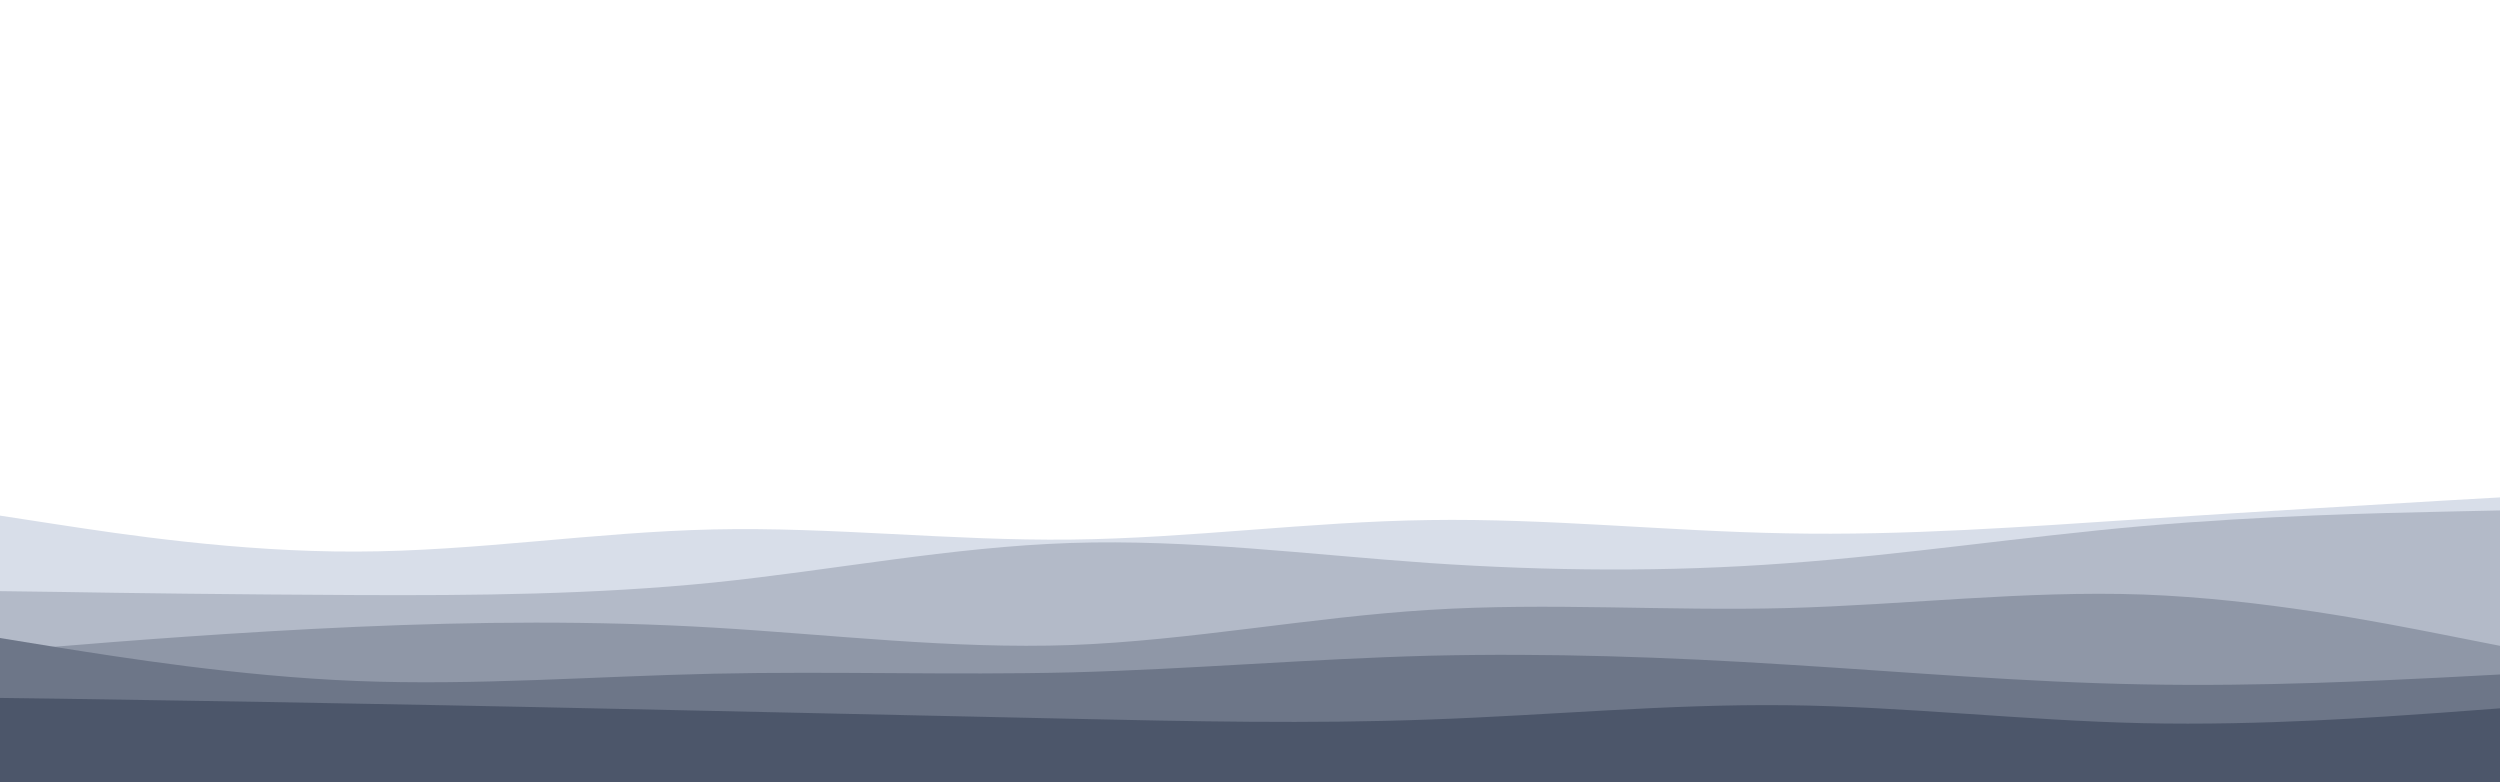
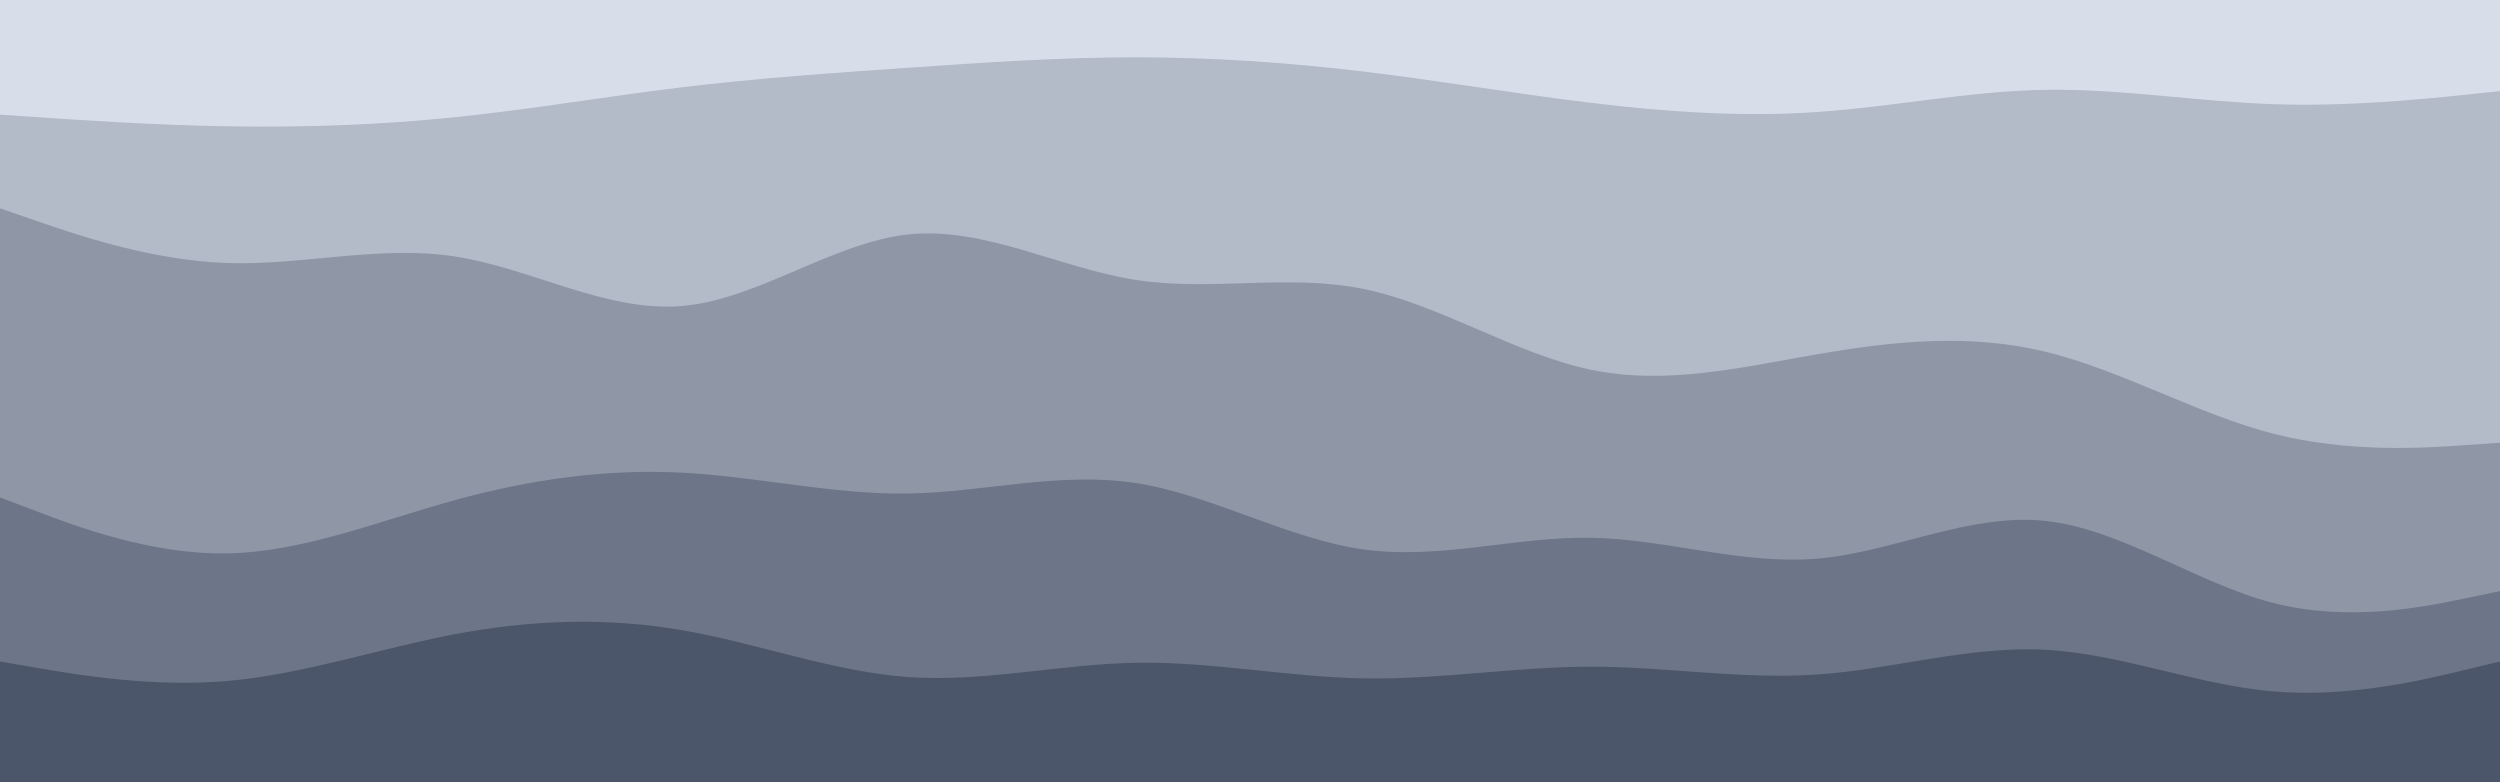
<svg xmlns="http://www.w3.org/2000/svg" id="visual" viewBox="0 0 960 300" width="960" height="300" version="1.1">
-   <path d="M0 198L22.8 201.5C45.7 205 91.3 212 137 211.8C182.7 211.7 228.3 204.3 274 203.3C319.7 202.3 365.3 207.7 411.2 207.2C457 206.7 503 200.3 548.8 199.7C594.7 199 640.3 204 686 204.8C731.7 205.7 777.3 202.3 823 199.3C868.7 196.3 914.3 193.7 937.2 192.3L960 191L960 301L937.2 301C914.3 301 868.7 301 823 301C777.3 301 731.7 301 686 301C640.3 301 594.7 301 548.8 301C503 301 457 301 411.2 301C365.3 301 319.7 301 274 301C228.3 301 182.7 301 137 301C91.3 301 45.7 301 22.8 301L0 301Z" fill="#d8dee9" />
-   <path d="M0 227L22.8 227.3C45.7 227.7 91.3 228.3 137 228.5C182.7 228.7 228.3 228.3 274 223.7C319.7 219 365.3 210 411.2 208.5C457 207 503 213 548.8 216.2C594.7 219.3 640.3 219.7 686 216.3C731.7 213 777.3 206 823 202C868.7 198 914.3 197 937.2 196.5L960 196L960 301L937.2 301C914.3 301 868.7 301 823 301C777.3 301 731.7 301 686 301C640.3 301 594.7 301 548.8 301C503 301 457 301 411.2 301C365.3 301 319.7 301 274 301C228.3 301 182.7 301 137 301C91.3 301 45.7 301 22.8 301L0 301Z" fill="#b3bac8" />
-   <path d="M0 250L22.8 248.2C45.7 246.3 91.3 242.7 137 240.7C182.7 238.7 228.3 238.3 274 241C319.7 243.7 365.3 249.3 411.2 247.7C457 246 503 237 548.8 234.2C594.7 231.3 640.3 234.7 686 233.5C731.7 232.3 777.3 226.7 823 228.3C868.7 230 914.3 239 937.2 243.5L960 248L960 301L937.2 301C914.3 301 868.7 301 823 301C777.3 301 731.7 301 686 301C640.3 301 594.7 301 548.8 301C503 301 457 301 411.2 301C365.3 301 319.7 301 274 301C228.3 301 182.7 301 137 301C91.3 301 45.7 301 22.8 301L0 301Z" fill="#8f97a7" />
-   <path d="M0 245L22.8 248.7C45.7 252.3 91.3 259.7 137 261.5C182.7 263.3 228.3 259.7 274 258.7C319.7 257.7 365.3 259.3 411.2 258.2C457 257 503 253 548.8 251.8C594.7 250.7 640.3 252.3 686 255.2C731.7 258 777.3 262 823 262.8C868.7 263.7 914.3 261.3 937.2 260.2L960 259L960 301L937.2 301C914.3 301 868.7 301 823 301C777.3 301 731.7 301 686 301C640.3 301 594.7 301 548.8 301C503 301 457 301 411.2 301C365.3 301 319.7 301 274 301C228.3 301 182.7 301 137 301C91.3 301 45.7 301 22.8 301L0 301Z" fill="#6d7688" />
-   <path d="M0 268L22.8 268.3C45.7 268.7 91.3 269.3 137 270.2C182.7 271 228.3 272 274 273C319.7 274 365.3 275 411.2 276C457 277 503 278 548.8 276.3C594.7 274.7 640.3 270.3 686 270.8C731.7 271.3 777.3 276.7 823 277.7C868.7 278.7 914.3 275.3 937.2 273.7L960 272L960 301L937.2 301C914.3 301 868.7 301 823 301C777.3 301 731.7 301 686 301C640.3 301 594.7 301 548.8 301C503 301 457 301 411.2 301C365.3 301 319.7 301 274 301C228.3 301 182.7 301 137 301C91.3 301 45.7 301 22.8 301L0 301Z" fill="#4c566a" />
+   <path d="M0 46L14.5 47C29 48 58 50 87.2 50.5C116.3 51 145.7 50 174.8 47C204 44 233 39 262 35.5C291 32 320 30 349 28C378 26 407 24 436.2 24C465.3 24 494.7 26 523.8 29.5C553 33 582 38 611 41.5C640 45 669 47 698 45C727 43 756 37 785.2 36.5C814.3 36 843.7 41 872.8 42C902 43 931 40 945.5 38.5L960 37L960 0L945.5 0C931 0 902 0 872.8 0C843.7 0 814.3 0 785.2 0C756 0 727 0 698 0C669 0 640 0 611 0C582 0 553 0 523.8 0C494.7 0 465.3 0 436.2 0C407 0 378 0 349 0C320 0 291 0 262 0C233 0 204 0 174.8 0C145.7 0 116.3 0 87.2 0C58 0 29 0 14.5 0L0 0Z" fill="#d8dee9" />
+   <path d="M0 82L14.5 87C29 92 58 102 87.2 103C116.3 104 145.7 96 174.8 100.5C204 105 233 122 262 119.5C291 117 320 95 349 92C378 89 407 105 436.2 109.5C465.3 114 494.7 107 523.8 113C553 119 582 138 611 144C640 150 669 143 698 138C727 133 756 130 785.2 137C814.3 144 843.7 161 872.8 168.5C902 176 931 174 945.5 173L960 172L960 35L945.5 36.5C931 38 902 41 872.8 40C843.7 39 814.3 34 785.2 34.5C756 35 727 41 698 43C669 45 640 43 611 39.5C582 36 553 31 523.8 27.5C494.7 24 465.3 22 436.2 22C407 22 378 24 349 26C320 28 291 30 262 33.5C233 37 204 42 174.8 45C145.7 48 116.3 49 87.2 48.5C58 48 29 46 14.5 45L0 44Z" fill="#b3bac8" />
+   <path d="M0 193L14.5 198.5C29 204 58 215 87.2 214.5C116.3 214 145.7 202 174.8 194C204 186 233 182 262 183.5C291 185 320 192 349 191.5C378 191 407 183 436.2 187.5C465.3 192 494.7 209 523.8 213C553 217 582 208 611 208.5C640 209 669 219 698 216.5C727 214 756 199 785.2 202C814.3 205 843.7 226 872.8 233.5C902 241 931 235 945.5 232L960 229L960 170L945.5 171C931 172 902 174 872.8 166.5C843.7 159 814.3 142 785.2 135C756 128 727 131 698 136C669 141 640 148 611 142C582 136 553 117 523.8 111C494.7 105 465.3 112 436.2 107.5C407 103 378 87 349 90C320 93 291 115 262 117.5C233 120 204 103 174.8 98.5C145.7 94 116.3 102 87.2 101C58 100 29 90 14.5 85L0 80Z" fill="#8f97a7" />
+   <path d="M0 256L14.5 258.5C29 261 58 266 87.2 263.5C116.3 261 145.7 251 174.8 245.5C204 240 233 239 262 244C291 249 320 260 349 262C378 264 407 257 436.2 256.5C465.3 256 494.7 262 523.8 262.5C553 263 582 258 611 258C640 258 669 263 698 261C727 259 756 250 785.2 251.5C814.3 253 843.7 265 872.8 267.5C902 270 931 263 945.5 259.5L960 256L960 227L945.5 230C931 233 902 239 872.8 231.5C843.7 224 814.3 203 785.2 200C756 197 727 212 698 214.5C669 217 640 207 611 206.5C582 206 553 215 523.8 211C494.7 207 465.3 190 436.2 185.5C407 181 378 189 349 189.5C320 190 291 183 262 181.5C233 180 204 184 174.8 192C145.7 200 116.3 212 87.2 212.5C58 213 29 202 14.5 196.5L0 191Z" fill="#6d7688" />
+   <path d="M0 301L14.5 301C29 301 58 301 87.2 301C116.3 301 145.7 301 174.8 301C204 301 233 301 262 301C291 301 320 301 349 301C378 301 407 301 436.2 301C465.3 301 494.7 301 523.8 301C553 301 582 301 611 301C640 301 669 301 698 301C727 301 756 301 785.2 301C814.3 301 843.7 301 872.8 301C902 301 931 301 945.5 301L960 301L960 254L945.5 257.5C931 261 902 268 872.8 265.5C843.7 263 814.3 251 785.2 249.5C756 248 727 257 698 259C669 261 640 256 611 256C582 256 553 261 523.8 260.5C494.7 260 465.3 254 436.2 254.5C407 255 378 262 349 260C320 258 291 247 262 242C233 237 204 238 174.8 243.5C145.7 249 116.3 259 87.2 261.5C58 264 29 259 14.5 256.5L0 254Z" fill="#4c566a" />
</svg>
